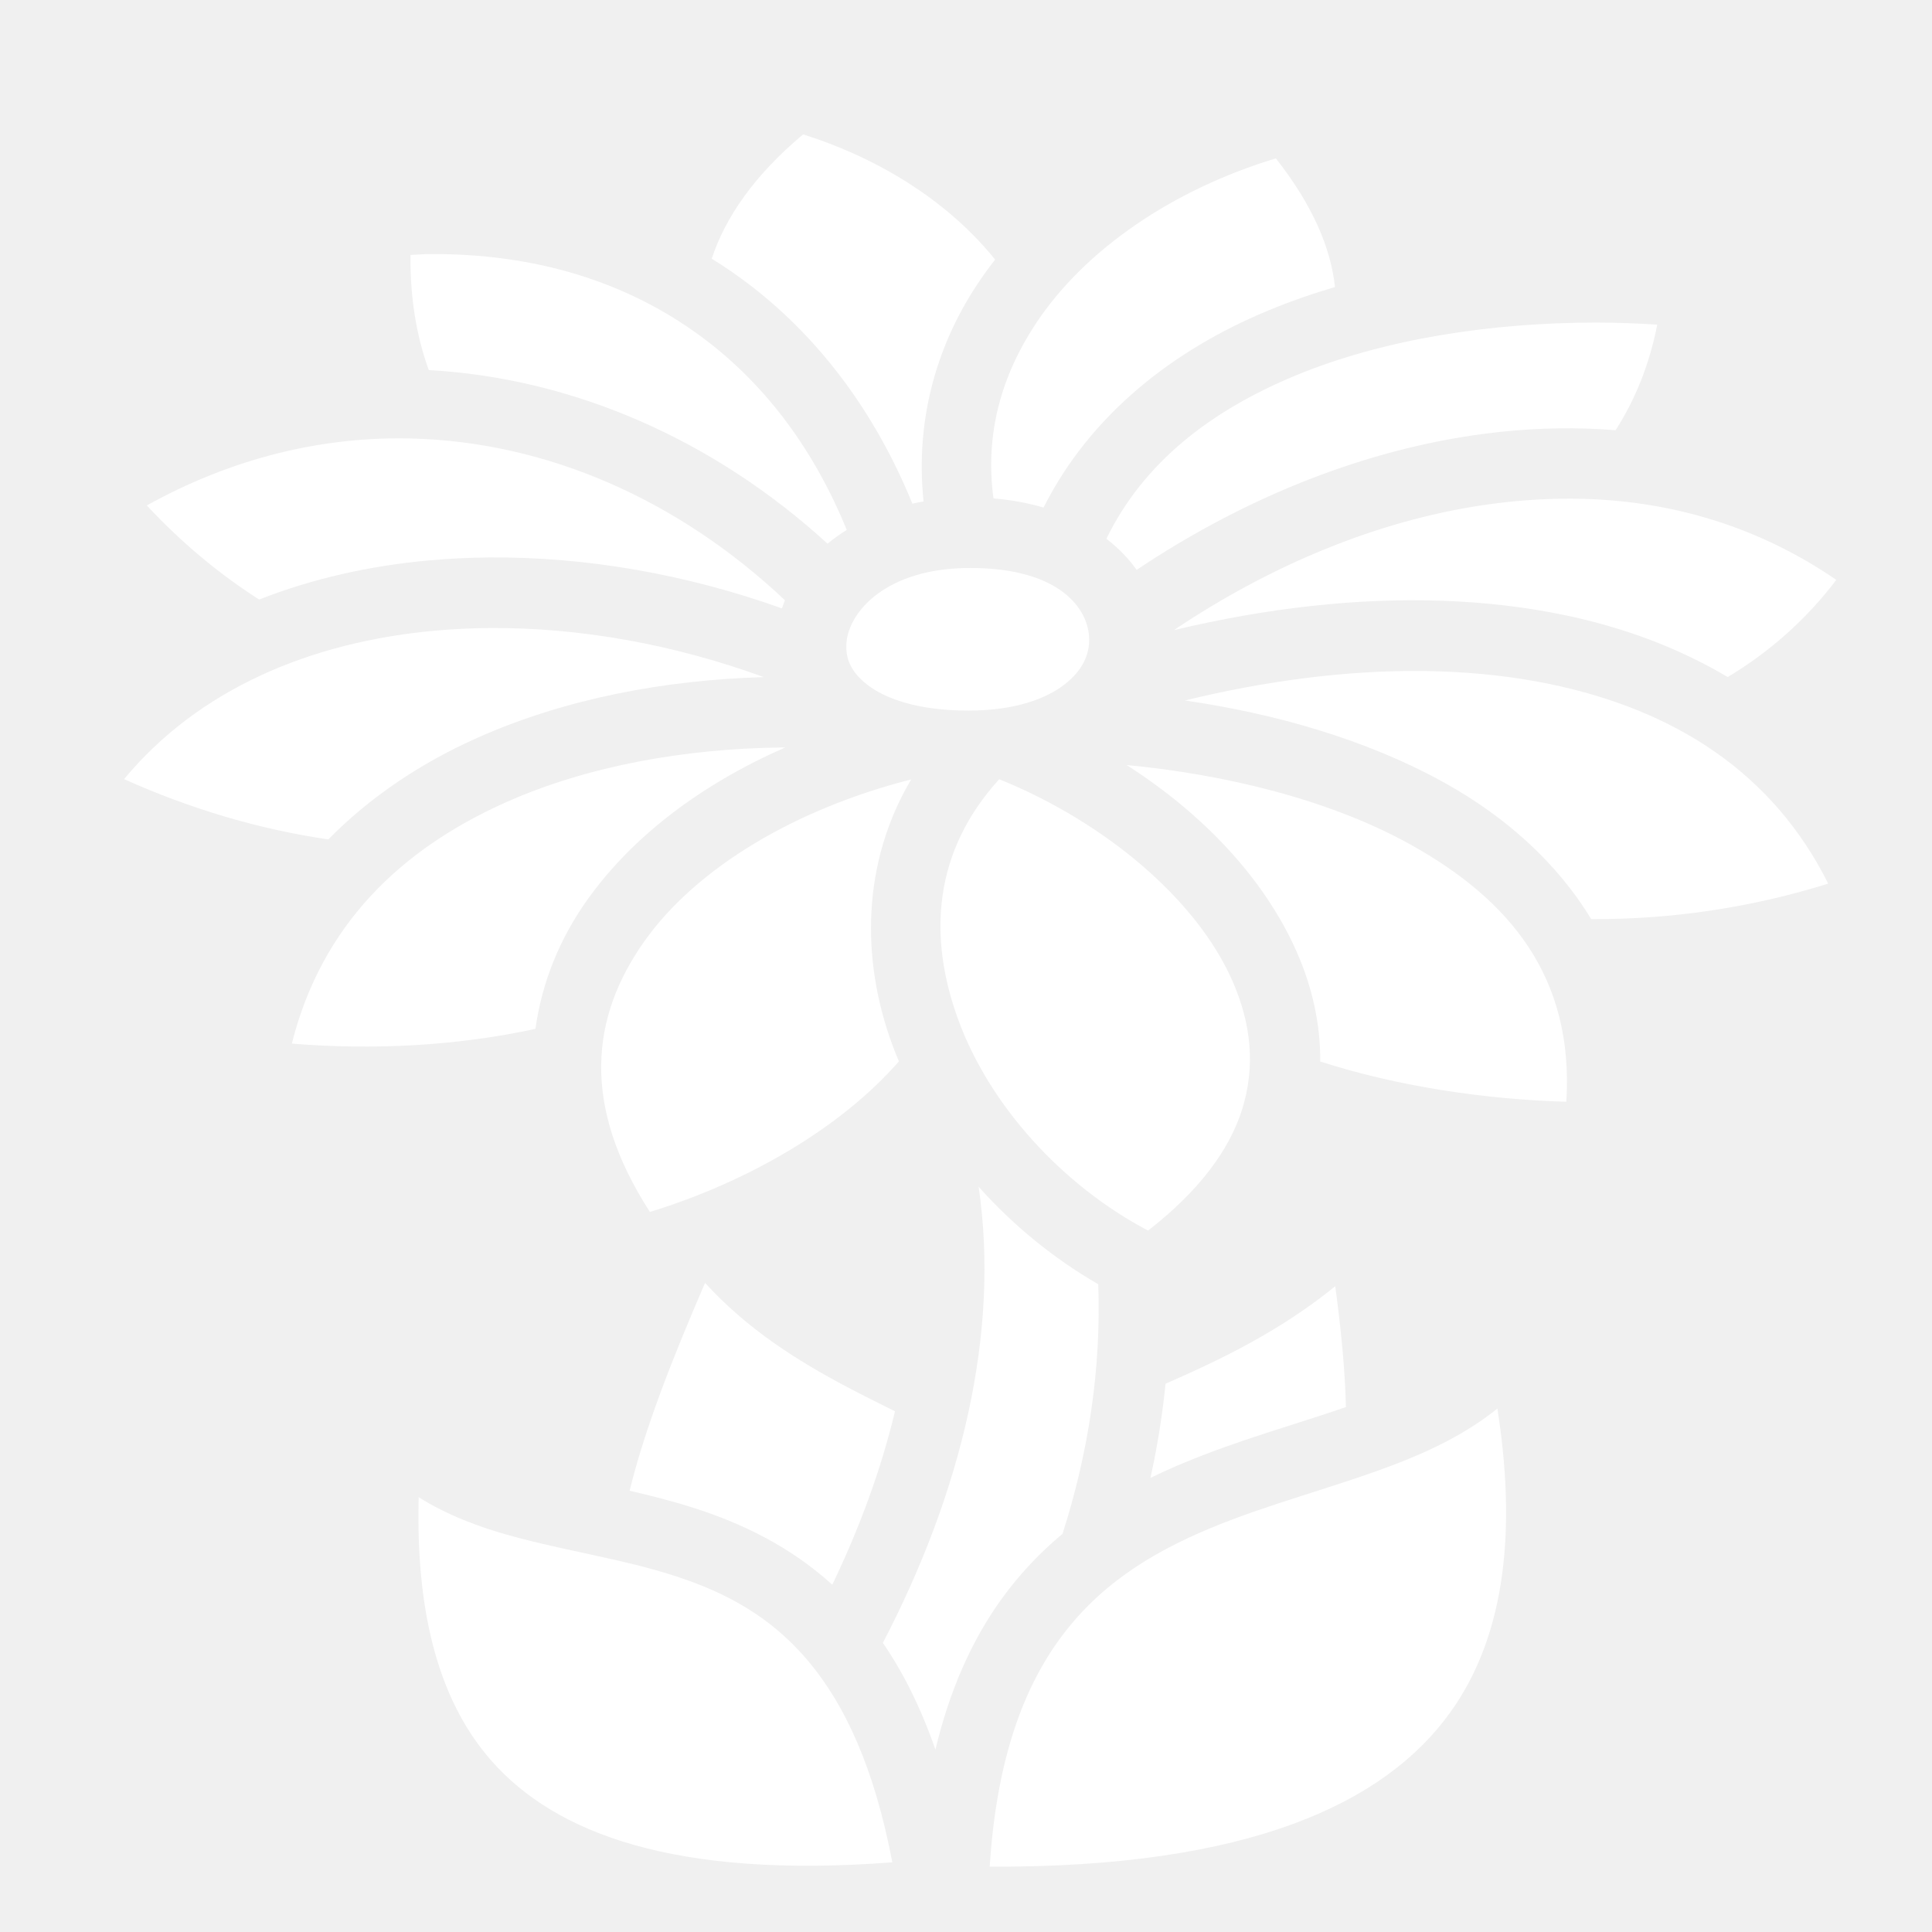
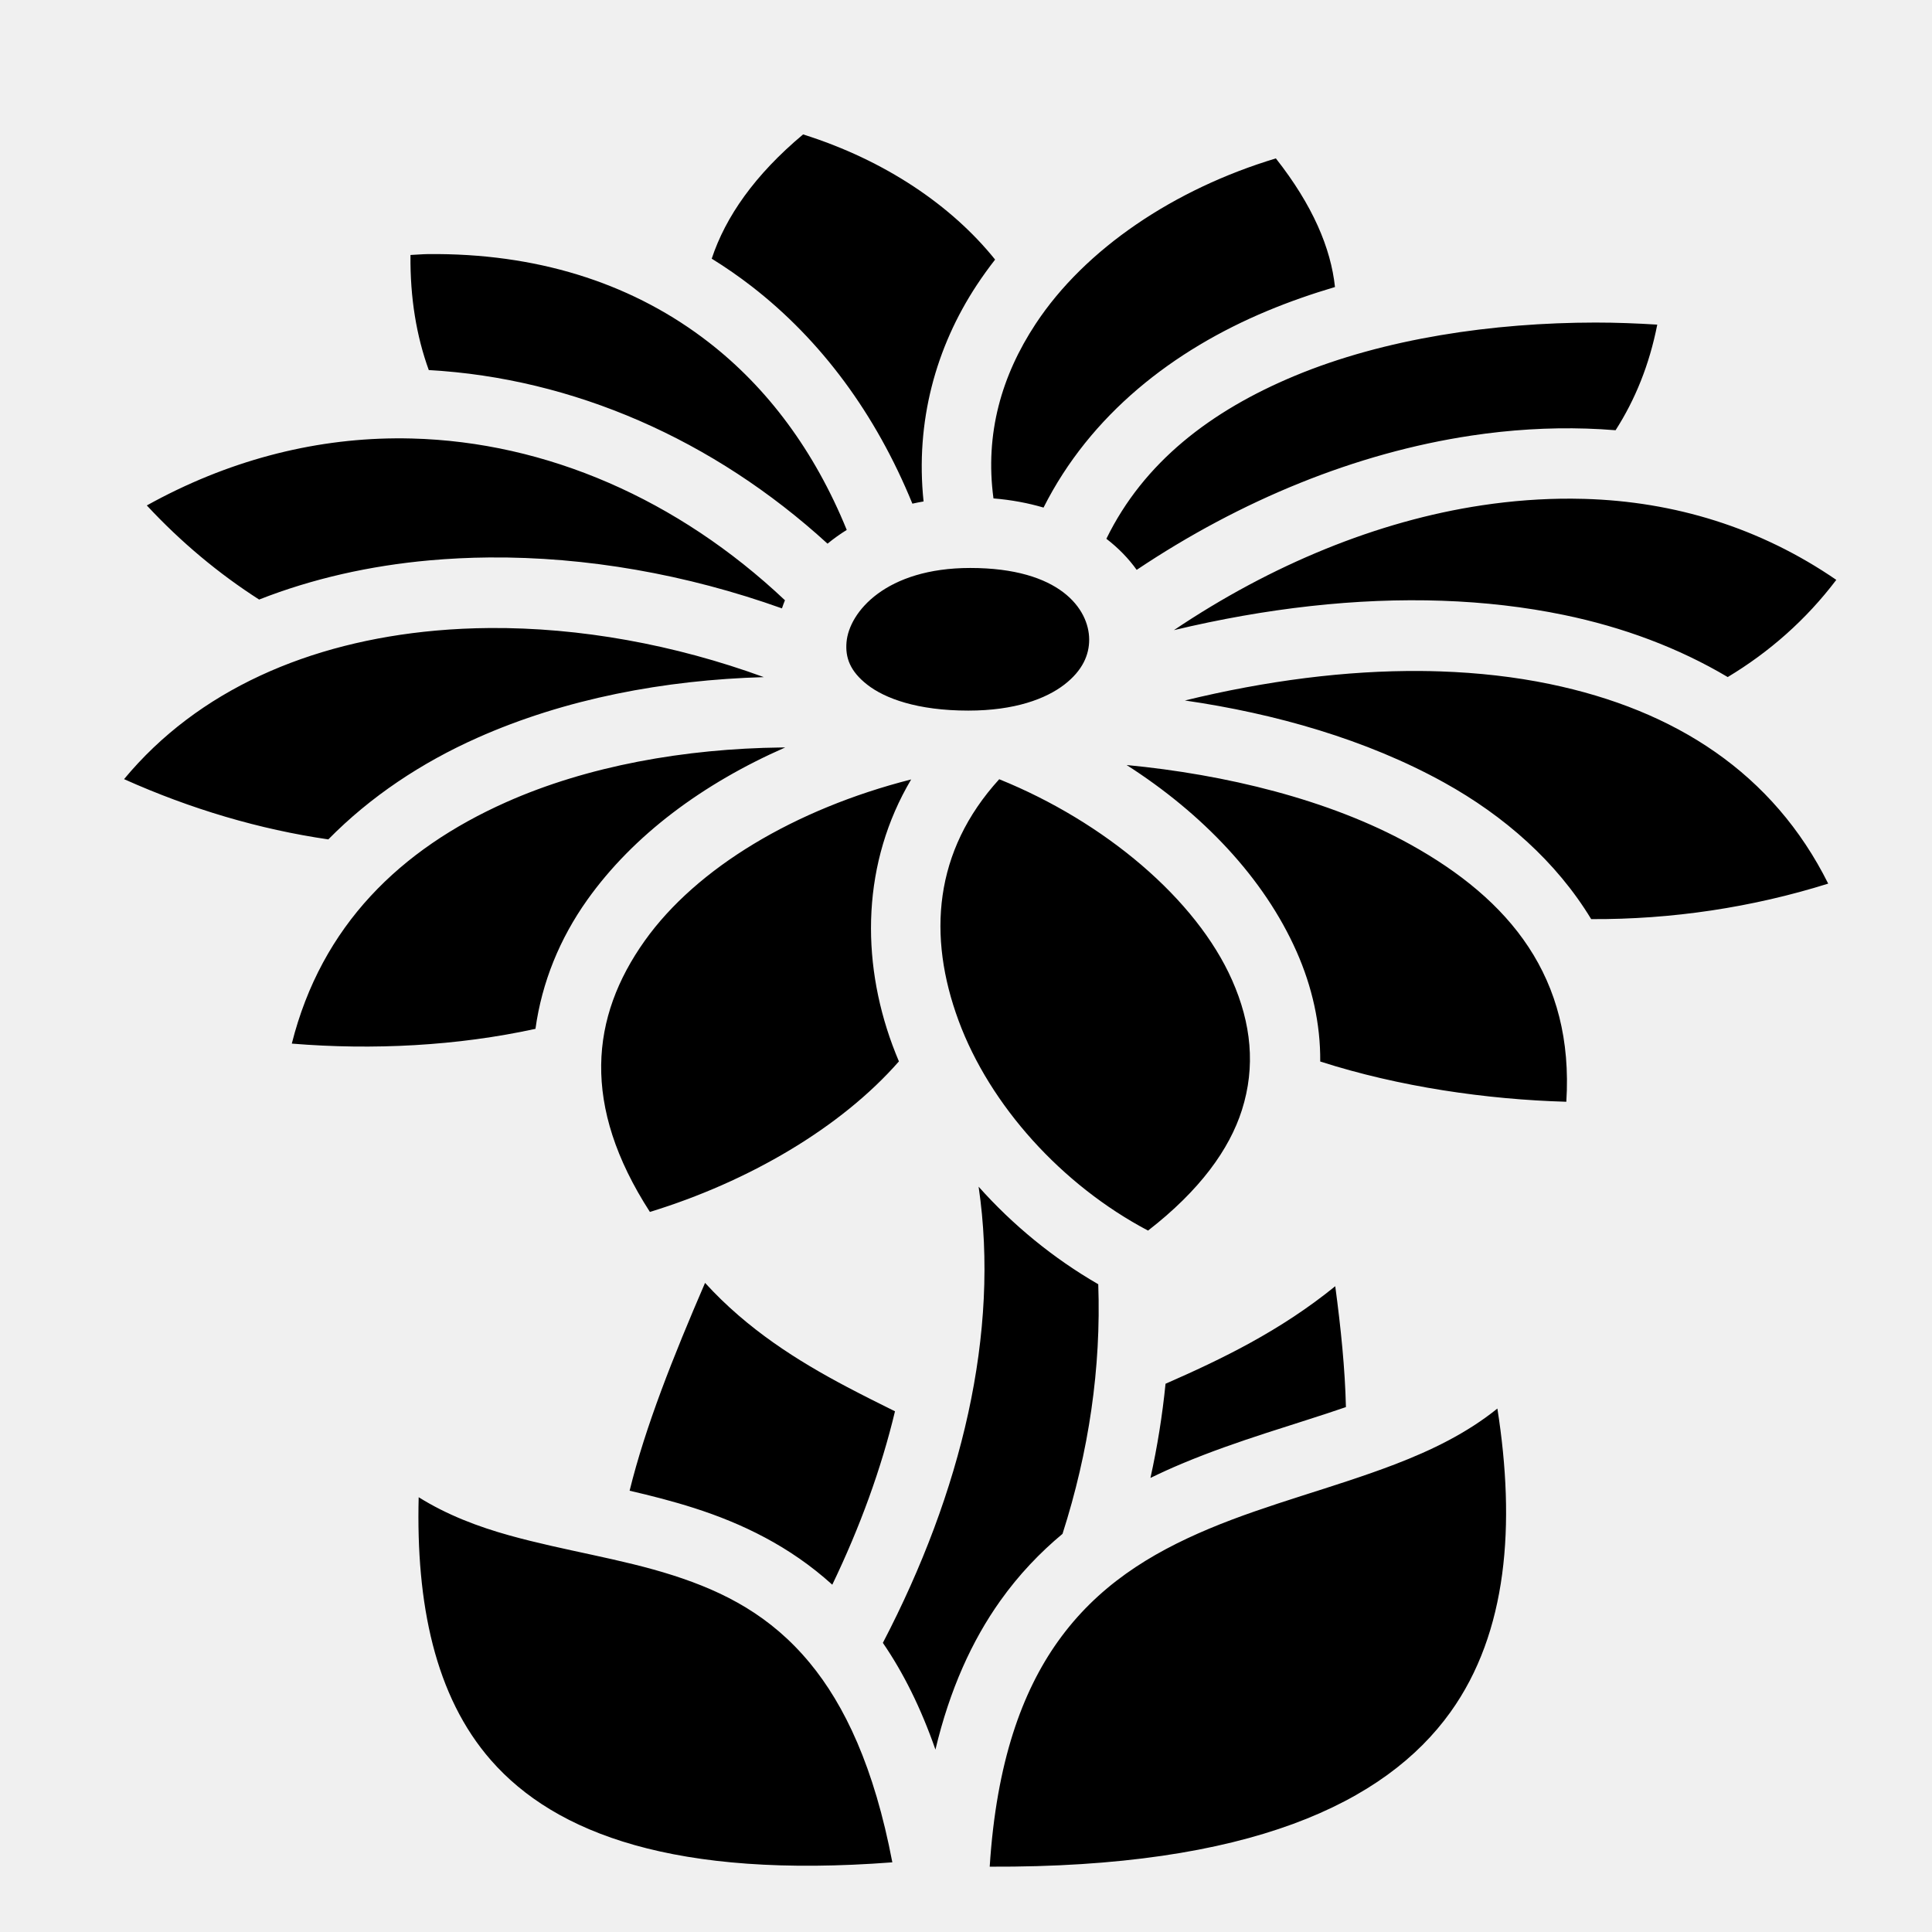
- <svg xmlns="http://www.w3.org/2000/svg" viewBox="0 0 512 512" style="height: 512px; width: 512px;">
-   <g class="" transform="translate(0,0)" style="">
-     <path d="M212.83 35.623c-12.82 10.724-20.543 21.83-24.217 32.926a123.297 123.297 0 0 1 10.61 7.356c18.394 14.256 32.84 33.77 42.568 57.57.972-.22 1.963-.41 2.964-.585-2.212-21.11 3.236-40.853 14.096-57.337a103.157 103.157 0 0 1 4.863-6.758c-11.44-14.252-29.128-26.33-50.883-33.172zm125.287 6.354c-26.847 8.092-50.514 23.9-63.662 43.857-9.01 13.676-13.484 29.048-11.176 46.25 4.738.386 9.173 1.22 13.27 2.428 12.39-24.598 34.287-41.71 59.39-52.16 5.786-2.41 11.758-4.485 17.843-6.29-1.09-10.29-5.892-21.675-15.666-34.085zM116.123 67.334c-.91-.007-1.826-.006-2.746.004-1.5.016-3.07.174-4.594.234-.117 11.4 1.592 21.513 4.848 30.502 38.23 2.13 75.456 18.376 105.675 46.004a46.993 46.993 0 0 1 5.09-3.642c-8.563-21-21.034-37.68-36.62-49.758-19.26-14.926-43.407-23.125-71.652-23.344zM422.81 85.48c-27.095.03-55.827 4.193-79.69 14.125-22.266 9.27-40.026 22.904-49.92 43.176 3.183 2.446 5.876 5.22 8.032 8.238 27.672-18.518 58.118-30.99 88.71-35.586 10.19-1.532 20.412-2.172 30.538-1.852 2.562.08 5.117.23 7.665.434 5.175-8.07 8.955-17.33 11.046-27.987-5.368-.328-10.815-.552-16.38-.547zM104.7 116.168c-22.183.178-44.555 5.983-65.792 17.78 9.143 9.83 19.125 18.12 29.762 24.94 14.156-5.566 29.43-8.977 45.142-10.386a196.362 196.362 0 0 1 15.782-.77c25.76-.224 52.377 4.47 77.63 13.495.237-.727.51-1.442.797-2.153-28.37-26.775-63.216-41.948-98.885-42.867-1.477-.038-2.955-.05-4.434-.04zm311.804 15.984c-7.835-.04-15.78.557-23.783 1.76-27.66 4.157-55.845 15.743-81.618 33.08 24.37-5.826 48.43-8.58 71.13-7.785 11.106.388 21.887 1.623 32.22 3.76 15.675 3.242 30.358 8.704 43.413 16.46 11.013-6.62 20.737-15.16 28.772-25.755-20.2-13.863-42.91-20.774-66.782-21.463a138.262 138.262 0 0 0-3.35-.058zM257.13 150.518c-22.345 0-32.115 11.656-32.796 19.69-.34 4.015.887 7.646 5.518 11.255 4.63 3.61 13.214 6.853 26.773 6.853 12.317 0 20.56-3.133 25.43-6.884 4.87-3.752 6.607-7.93 6.588-11.97-.04-8.076-7.755-18.944-31.514-18.944zm-127.386 15.914c-4.81.036-9.572.263-14.262.683-33.576 3.012-63.03 15.752-82.605 39.364 17.717 7.944 35.93 13.317 54.13 15.97 11.21-11.392 24.728-20.34 39.485-26.915 23.284-10.375 49.654-15.345 75.932-16.09-23.713-8.652-48.803-13.192-72.68-13.013zm246.81 11.388c-19.757-.16-40.94 2.546-62.544 7.815 23.82 3.452 48.044 10.302 68.724 21.763 15.92 8.824 29.708 20.93 38.948 36.178 21.276.118 42.66-3.086 62.81-9.41-14.576-29.192-40.39-45.983-73.826-52.898-9.192-1.902-18.933-3.005-29.082-3.344-1.666-.056-3.342-.09-5.03-.104zm-169.427 20.268c-25.65.306-51.39 4.876-73.027 14.517-27.956 12.457-48.87 32.61-56.768 63.96 21.466 1.763 43.832.622 64.572-3.913 1.705-12.368 6.455-23.946 13.725-34.168 12.202-17.157 30.626-30.815 52.446-40.396-.316.002-.632-.004-.95 0zm91.437 4.652c20.04 12.812 36.38 29.854 45.06 49.475 4.064 9.19 6.334 19.062 6.25 29.096 20.956 6.728 44.18 10.073 65.216 10.665 2.086-33.004-14.98-53.578-41.416-68.23-21.428-11.875-48.99-18.513-75.11-21.005zm-33.76 3.764c-17.39 19.093-19.03 41.607-10.767 63.982 8.28 22.426 27.31 43.556 50.207 55.633 13.745-10.66 21.566-21.53 24.875-31.948 3.663-11.537 2.477-22.944-2.59-34.397-9.5-21.48-33.72-41.952-61.727-53.27zm-23.335.053c-30.815 7.842-56.89 23.47-70.61 42.76-14.353 20.18-16.877 43.598 1.372 71.857 26.172-8.027 50.603-22.318 65.99-39.89-.6-1.433-1.18-2.873-1.716-4.325-8.413-22.785-8.062-48.412 4.963-70.403zm17.874 107.927c5.694 38.748-4.567 80.96-25.375 120.893 5.392 7.847 10.07 17.2 13.932 28.287 3.788-15.917 9.673-28.874 17.184-39.434 4.933-6.935 10.515-12.77 16.494-17.744 6.97-21.758 10.256-43.97 9.47-66.148-11.907-6.877-22.667-15.703-31.706-25.854zm-72.496 25.49c-8.437 19.543-15.834 38.15-19.994 55.083 5.614 1.292 11.38 2.758 17.19 4.62 12.478 4.003 25.248 10.06 36.52 20.286 7.346-15.275 12.976-30.73 16.618-45.955-4.204-2.083-8.448-4.198-12.737-6.46-13.07-6.898-26.355-15.24-37.597-27.573zm167.007.887c-14.568 11.836-30.004 19.29-44.974 25.847a214.485 214.485 0 0 1-4 24.96c2.764-1.35 5.542-2.61 8.32-3.776 15.086-6.33 30.286-10.436 43.484-15-.236-10.133-1.33-20.85-2.83-32.03zm42.967 32.417c-8.044 6.504-17.504 11.094-27.226 14.815-16.096 6.16-33.432 10.43-49.164 17.03-15.733 6.602-29.654 15.23-40.118 29.942-9.41 13.232-16.26 31.88-18.03 59.622 68.802.31 104.793-16.823 122.09-40.94 15.153-21.125 17.282-49.698 12.448-80.47zm-285.867 23.5c-.722 28.213 4.302 52.75 19.178 69.725 17.094 19.505 48.977 31.41 106.346 27.035-4.808-25.246-12.665-41.697-21.85-52.814-10.345-12.518-22.577-18.85-36.296-23.248-13.72-4.4-28.75-6.516-43.334-10.575-8.268-2.3-16.524-5.418-24.045-10.123z" fill="#fff" fill-opacity="1" />
+ <svg xmlns="http://www.w3.org/2000/svg" viewBox="0 0 512 512" style="height: 512px; width: 512px;" version="1.1" id="svg1">
+   <defs id="defs1" />
+   <g class="" transform="translate(0,0)" style="fill:#000000;fill-opacity:1" id="g1">
+     <path d="M212.83 35.623c-12.82 10.724-20.543 21.83-24.217 32.926a123.297 123.297 0 0 1 10.61 7.356c18.394 14.256 32.84 33.77 42.568 57.57.972-.22 1.963-.41 2.964-.585-2.212-21.11 3.236-40.853 14.096-57.337a103.157 103.157 0 0 1 4.863-6.758c-11.44-14.252-29.128-26.33-50.883-33.172zm125.287 6.354c-26.847 8.092-50.514 23.9-63.662 43.857-9.01 13.676-13.484 29.048-11.176 46.25 4.738.386 9.173 1.22 13.27 2.428 12.39-24.598 34.287-41.71 59.39-52.16 5.786-2.41 11.758-4.485 17.843-6.29-1.09-10.29-5.892-21.675-15.666-34.085zM116.123 67.334c-.91-.007-1.826-.006-2.746.004-1.5.016-3.07.174-4.594.234-.117 11.4 1.592 21.513 4.848 30.502 38.23 2.13 75.456 18.376 105.675 46.004a46.993 46.993 0 0 1 5.09-3.642c-8.563-21-21.034-37.68-36.62-49.758-19.26-14.926-43.407-23.125-71.652-23.344zM422.81 85.48c-27.095.03-55.827 4.193-79.69 14.125-22.266 9.27-40.026 22.904-49.92 43.176 3.183 2.446 5.876 5.22 8.032 8.238 27.672-18.518 58.118-30.99 88.71-35.586 10.19-1.532 20.412-2.172 30.538-1.852 2.562.08 5.117.23 7.665.434 5.175-8.07 8.955-17.33 11.046-27.987-5.368-.328-10.815-.552-16.38-.547zM104.7 116.168c-22.183.178-44.555 5.983-65.792 17.78 9.143 9.83 19.125 18.12 29.762 24.94 14.156-5.566 29.43-8.977 45.142-10.386a196.362 196.362 0 0 1 15.782-.77c25.76-.224 52.377 4.47 77.63 13.495.237-.727.51-1.442.797-2.153-28.37-26.775-63.216-41.948-98.885-42.867-1.477-.038-2.955-.05-4.434-.04zm311.804 15.984c-7.835-.04-15.78.557-23.783 1.76-27.66 4.157-55.845 15.743-81.618 33.08 24.37-5.826 48.43-8.58 71.13-7.785 11.106.388 21.887 1.623 32.22 3.76 15.675 3.242 30.358 8.704 43.413 16.46 11.013-6.62 20.737-15.16 28.772-25.755-20.2-13.863-42.91-20.774-66.782-21.463a138.262 138.262 0 0 0-3.35-.058zM257.13 150.518c-22.345 0-32.115 11.656-32.796 19.69-.34 4.015.887 7.646 5.518 11.255 4.63 3.61 13.214 6.853 26.773 6.853 12.317 0 20.56-3.133 25.43-6.884 4.87-3.752 6.607-7.93 6.588-11.97-.04-8.076-7.755-18.944-31.514-18.944zm-127.386 15.914c-4.81.036-9.572.263-14.262.683-33.576 3.012-63.03 15.752-82.605 39.364 17.717 7.944 35.93 13.317 54.13 15.97 11.21-11.392 24.728-20.34 39.485-26.915 23.284-10.375 49.654-15.345 75.932-16.09-23.713-8.652-48.803-13.192-72.68-13.013zm246.81 11.388c-19.757-.16-40.94 2.546-62.544 7.815 23.82 3.452 48.044 10.302 68.724 21.763 15.92 8.824 29.708 20.93 38.948 36.178 21.276.118 42.66-3.086 62.81-9.41-14.576-29.192-40.39-45.983-73.826-52.898-9.192-1.902-18.933-3.005-29.082-3.344-1.666-.056-3.342-.09-5.03-.104zm-169.427 20.268c-25.65.306-51.39 4.876-73.027 14.517-27.956 12.457-48.87 32.61-56.768 63.96 21.466 1.763 43.832.622 64.572-3.913 1.705-12.368 6.455-23.946 13.725-34.168 12.202-17.157 30.626-30.815 52.446-40.396-.316.002-.632-.004-.95 0zm91.437 4.652c20.04 12.812 36.38 29.854 45.06 49.475 4.064 9.19 6.334 19.062 6.25 29.096 20.956 6.728 44.18 10.073 65.216 10.665 2.086-33.004-14.98-53.578-41.416-68.23-21.428-11.875-48.99-18.513-75.11-21.005zm-33.76 3.764c-17.39 19.093-19.03 41.607-10.767 63.982 8.28 22.426 27.31 43.556 50.207 55.633 13.745-10.66 21.566-21.53 24.875-31.948 3.663-11.537 2.477-22.944-2.59-34.397-9.5-21.48-33.72-41.952-61.727-53.27zm-23.335.053c-30.815 7.842-56.89 23.47-70.61 42.76-14.353 20.18-16.877 43.598 1.372 71.857 26.172-8.027 50.603-22.318 65.99-39.89-.6-1.433-1.18-2.873-1.716-4.325-8.413-22.785-8.062-48.412 4.963-70.403zm17.874 107.927c5.694 38.748-4.567 80.96-25.375 120.893 5.392 7.847 10.07 17.2 13.932 28.287 3.788-15.917 9.673-28.874 17.184-39.434 4.933-6.935 10.515-12.77 16.494-17.744 6.97-21.758 10.256-43.97 9.47-66.148-11.907-6.877-22.667-15.703-31.706-25.854zm-72.496 25.49c-8.437 19.543-15.834 38.15-19.994 55.083 5.614 1.292 11.38 2.758 17.19 4.62 12.478 4.003 25.248 10.06 36.52 20.286 7.346-15.275 12.976-30.73 16.618-45.955-4.204-2.083-8.448-4.198-12.737-6.46-13.07-6.898-26.355-15.24-37.597-27.573zm167.007.887c-14.568 11.836-30.004 19.29-44.974 25.847a214.485 214.485 0 0 1-4 24.96c2.764-1.35 5.542-2.61 8.32-3.776 15.086-6.33 30.286-10.436 43.484-15-.236-10.133-1.33-20.85-2.83-32.03zm42.967 32.417c-8.044 6.504-17.504 11.094-27.226 14.815-16.096 6.16-33.432 10.43-49.164 17.03-15.733 6.602-29.654 15.23-40.118 29.942-9.41 13.232-16.26 31.88-18.03 59.622 68.802.31 104.793-16.823 122.09-40.94 15.153-21.125 17.282-49.698 12.448-80.47zm-285.867 23.5c-.722 28.213 4.302 52.75 19.178 69.725 17.094 19.505 48.977 31.41 106.346 27.035-4.808-25.246-12.665-41.697-21.85-52.814-10.345-12.518-22.577-18.85-36.296-23.248-13.72-4.4-28.75-6.516-43.334-10.575-8.268-2.3-16.524-5.418-24.045-10.123z" fill="#fff" fill-opacity="1" id="path1" style="fill:#000000;fill-opacity:1" />
  </g>
</svg>
